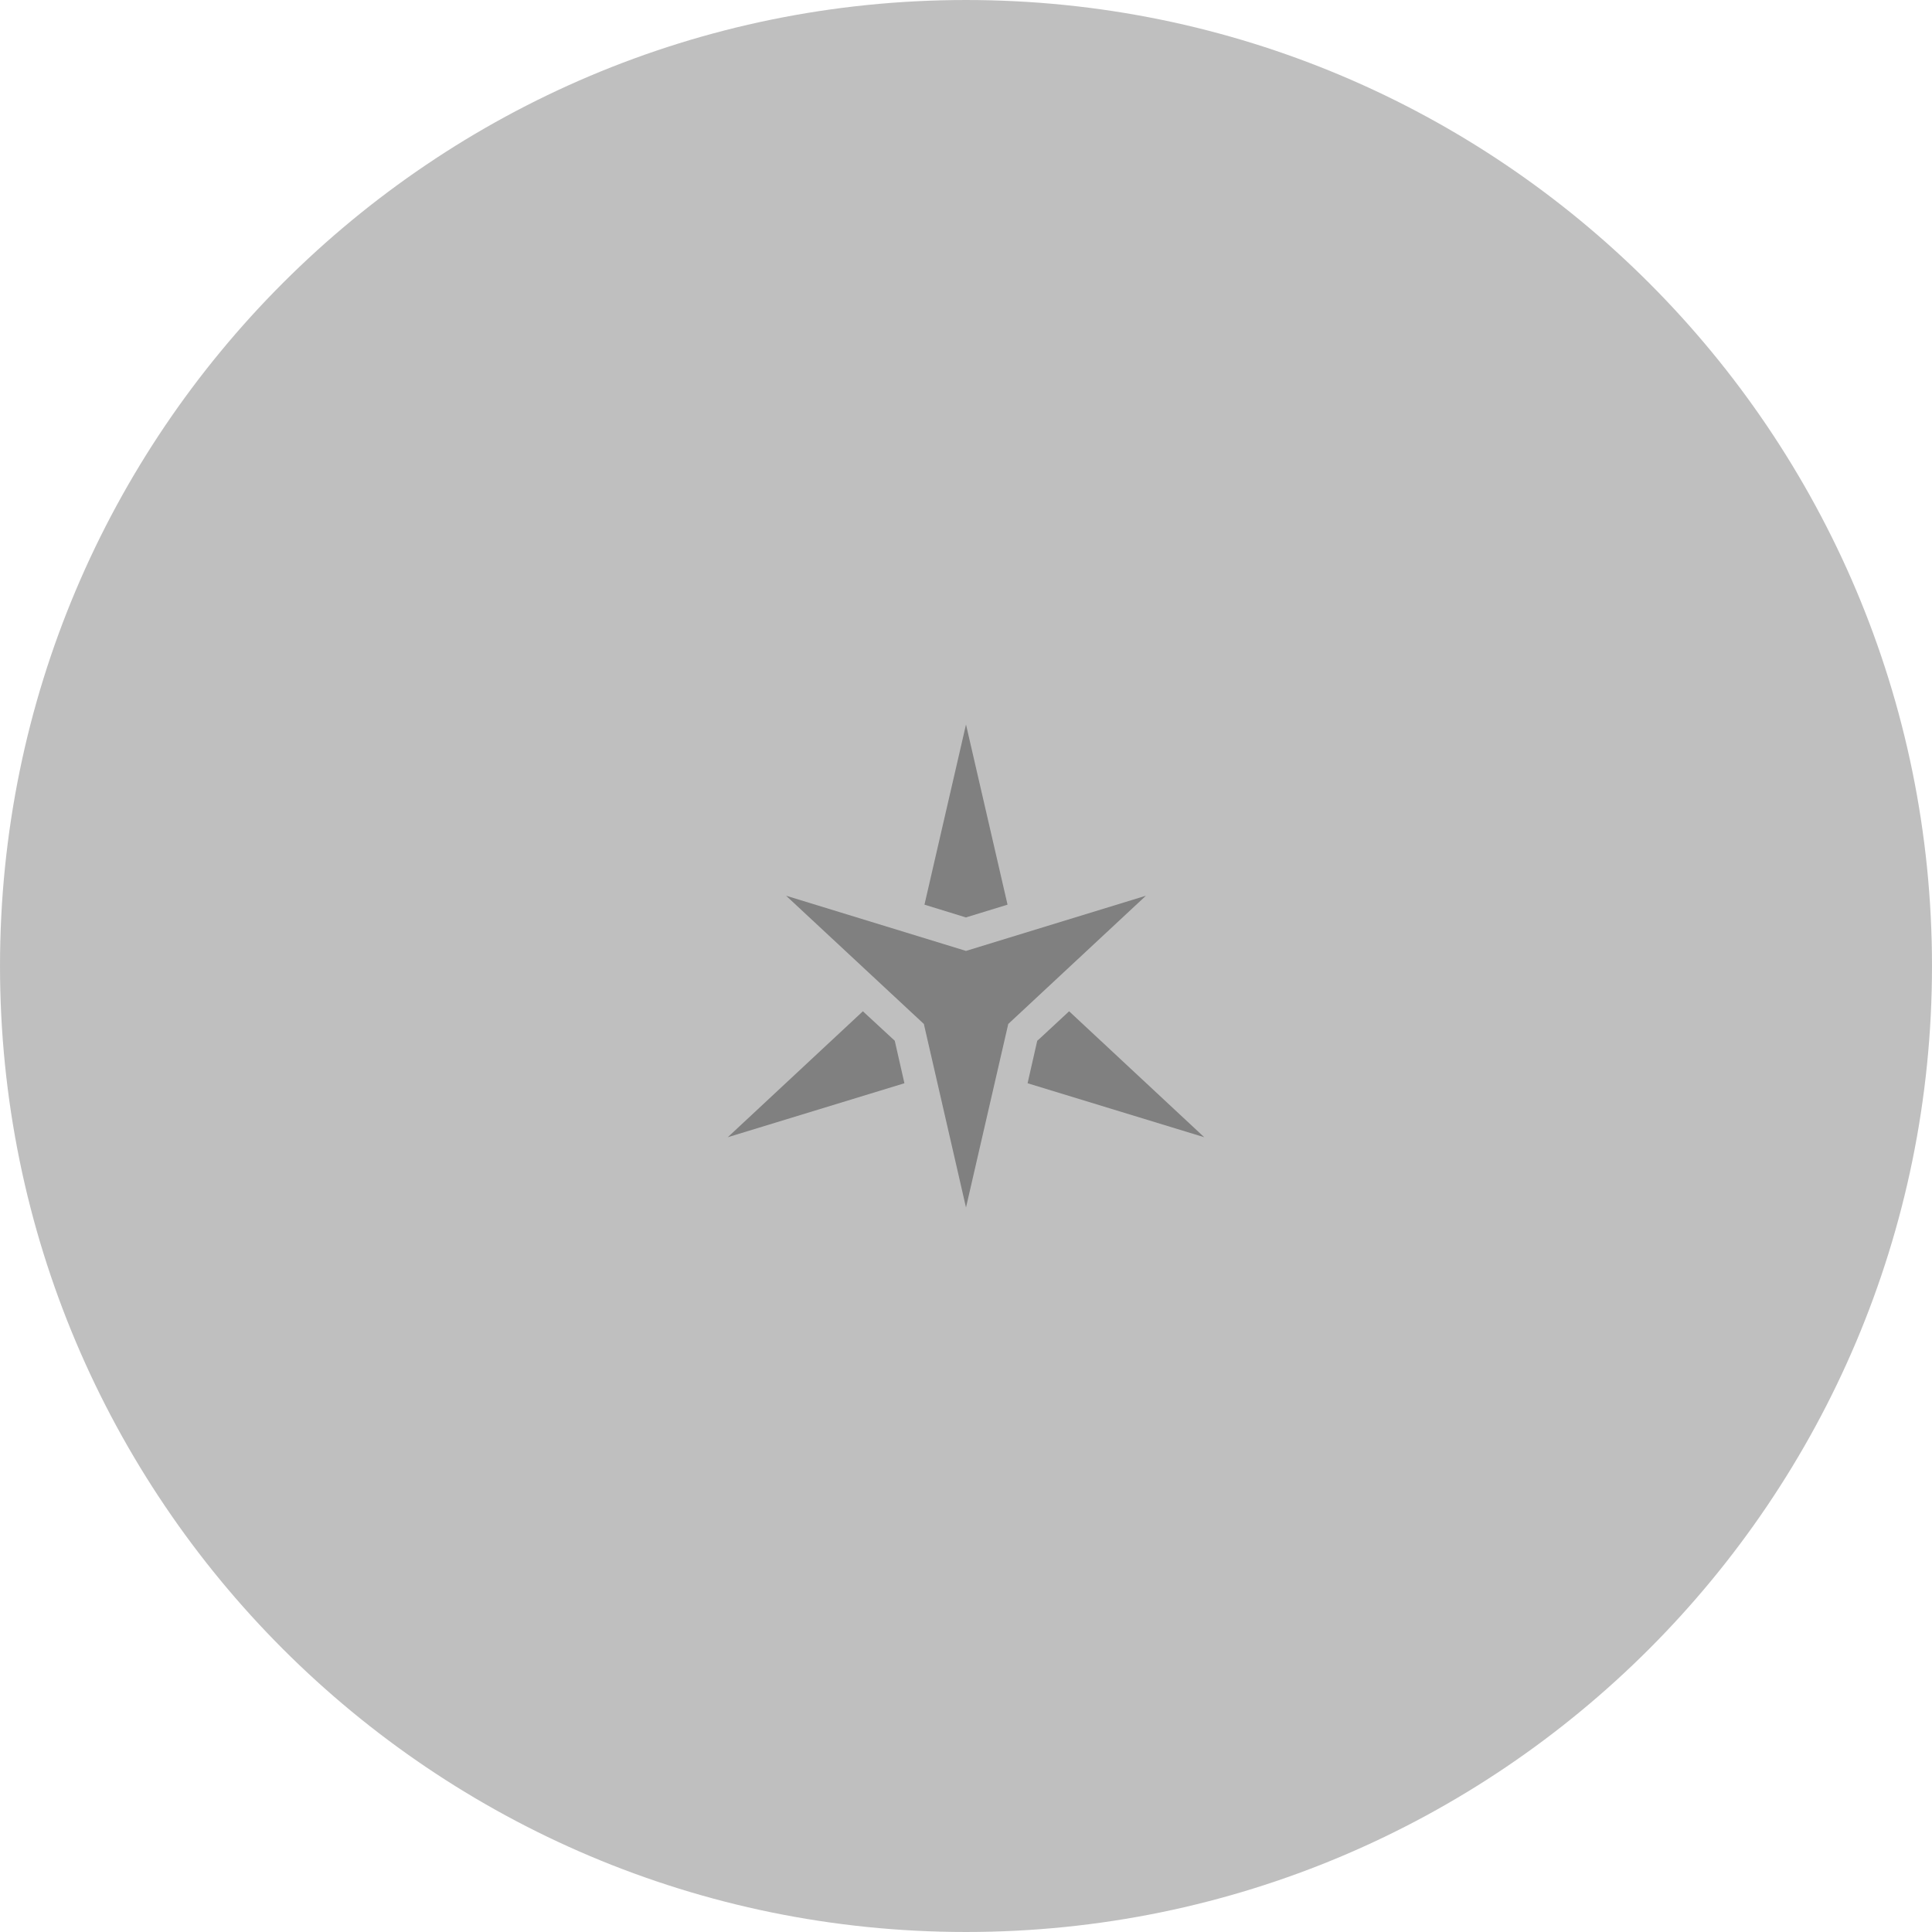
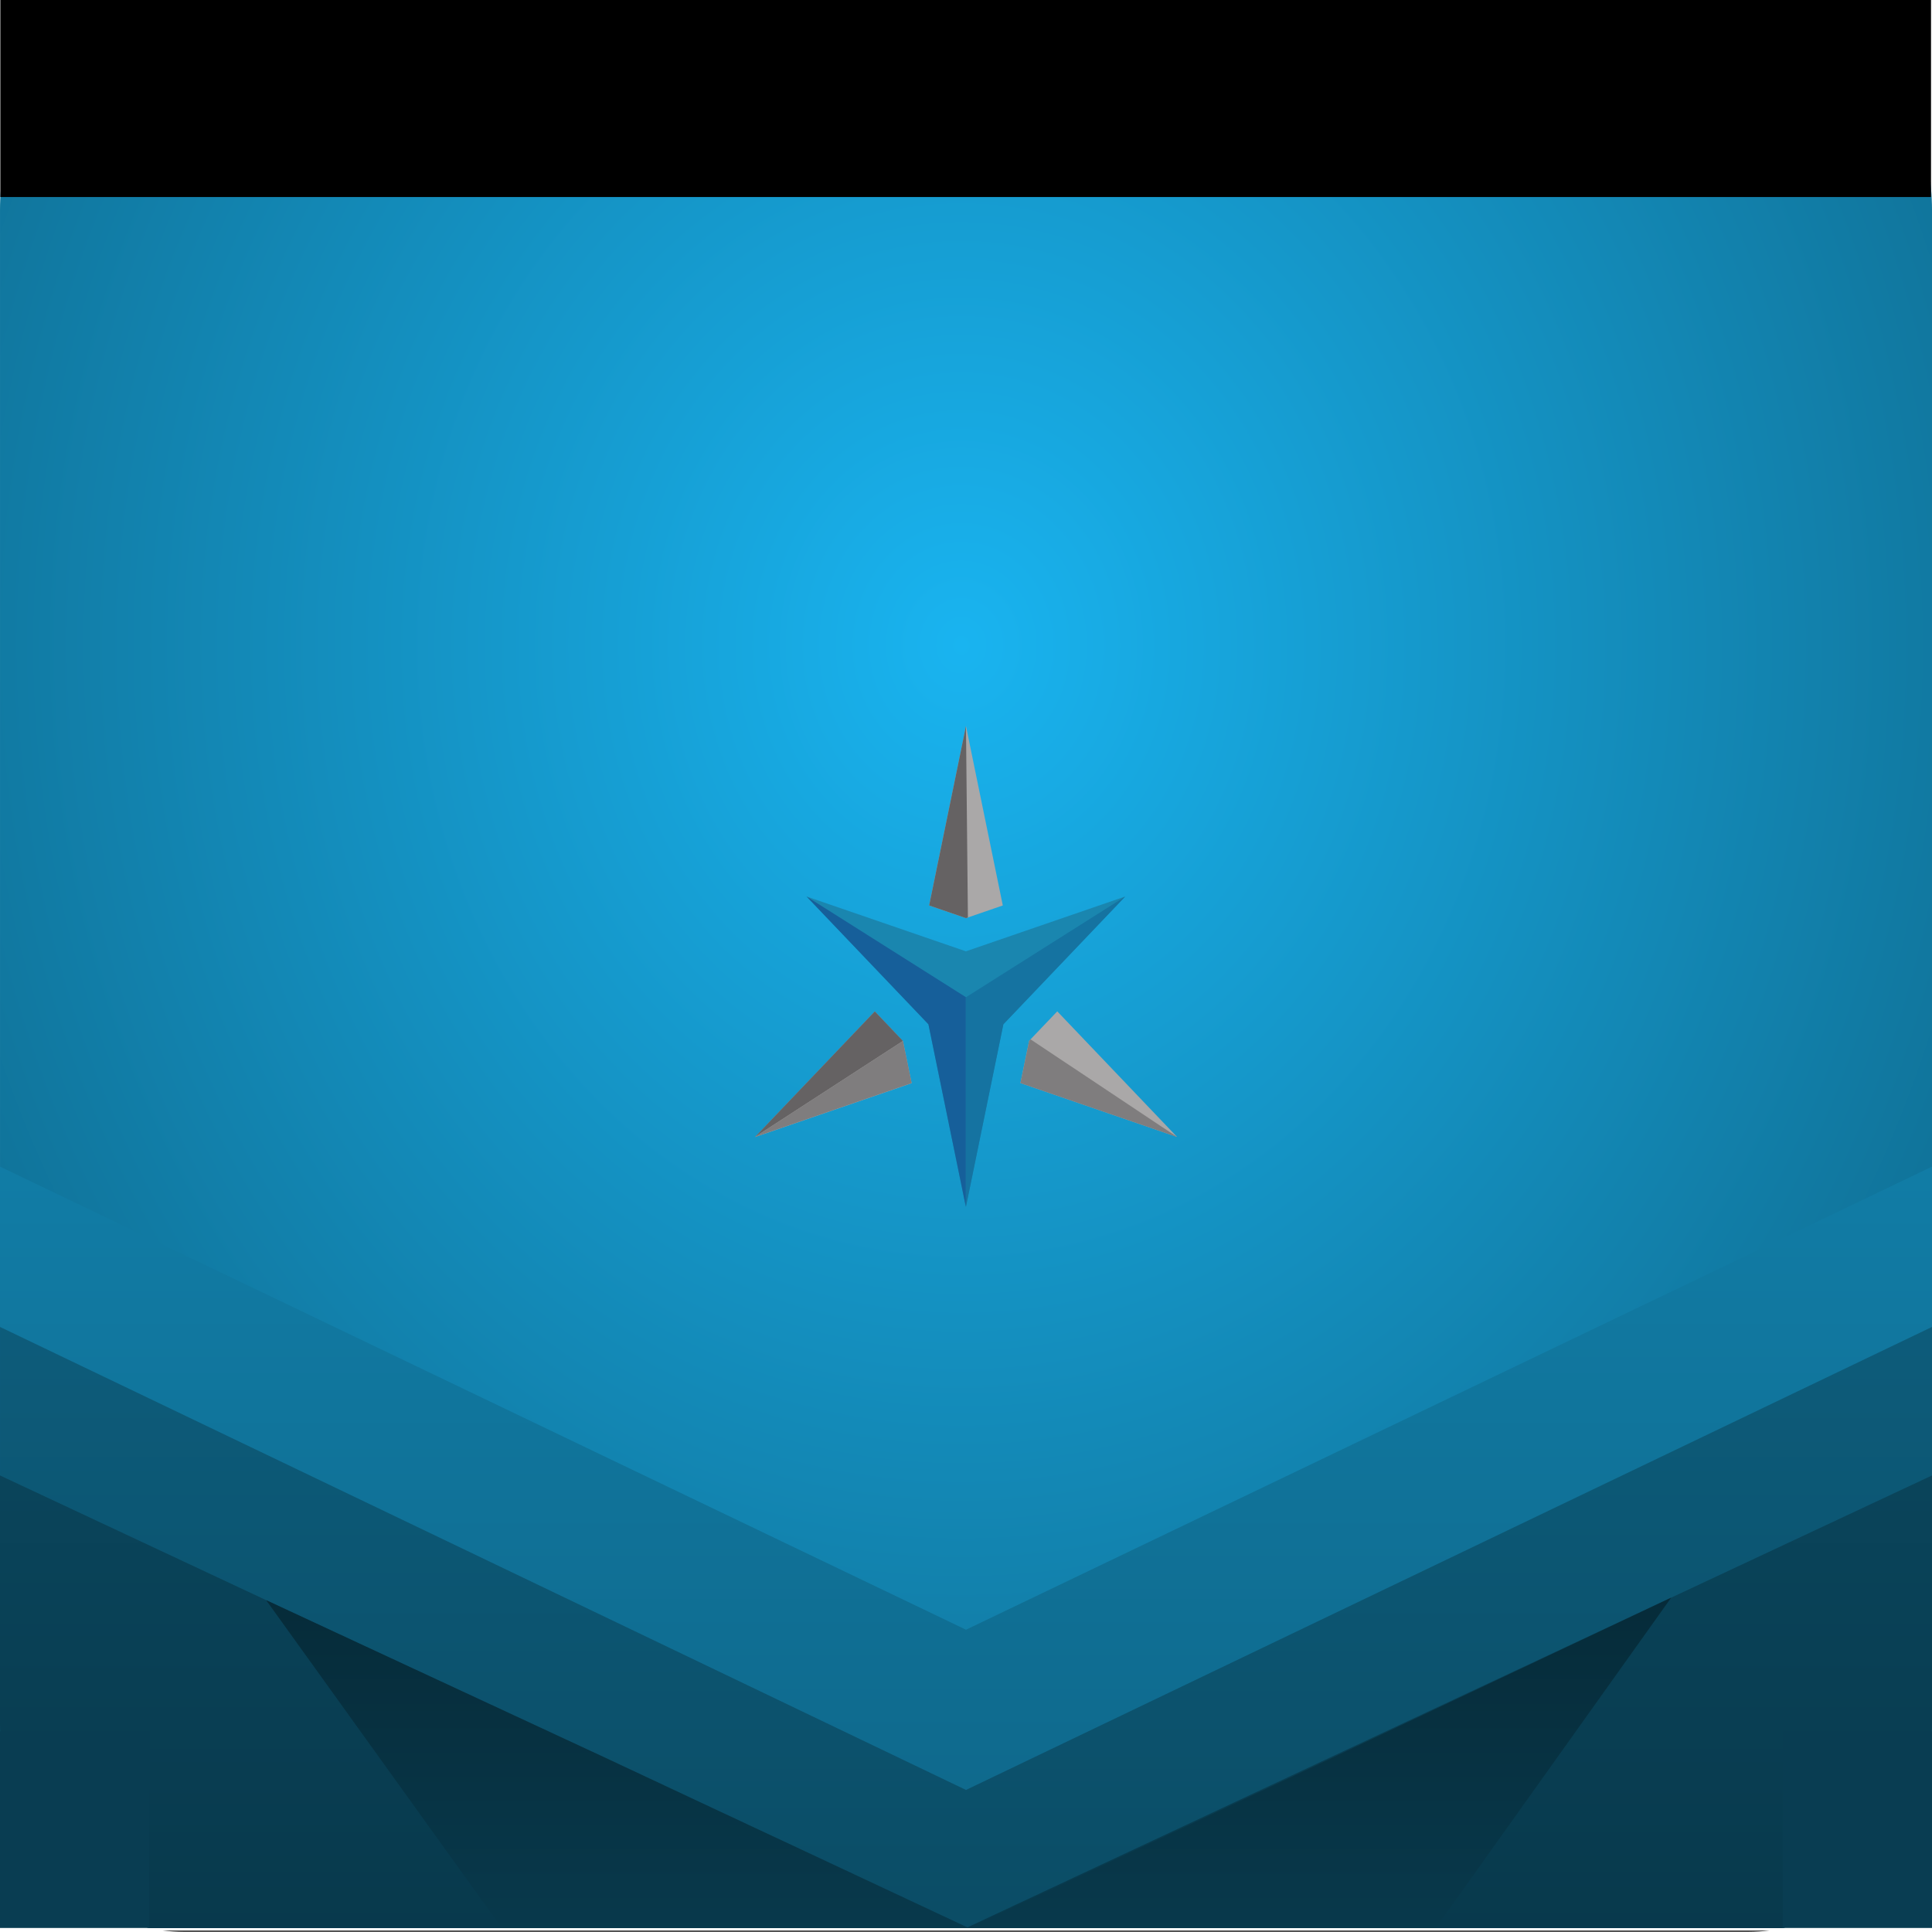
- <svg xmlns="http://www.w3.org/2000/svg" height="16" width="16" version="1.1" id="svg10">
+ <svg xmlns="http://www.w3.org/2000/svg" xmlns:xlink="http://www.w3.org/1999/xlink" height="16" width="16" version="1.1" id="svg10">
  <defs id="defs14">
    <radialGradient id="XMLID_2_" cx="1915.622" cy="532.792" r="1924.037" gradientUnits="userSpaceOnUse" gradientTransform="matrix(0.132793,0,0,0.132793,-126.9626,21.76558)">
      <stop offset="1.076729e-007" style="stop-color:#19B4F0" id="stop4" />
      <stop offset="1" style="stop-color:#08394C" id="stop6" />
    </radialGradient>
    <clipPath clipPathUnits="userSpaceOnUse" id="clipPath1301">
      <circle style="display:inline;fill:#17171d;fill-opacity:1;stroke:none;stroke-width:2.348;stroke-miterlimit:4;stroke-dasharray:none;stroke-opacity:1" id="circle1303" cx="128" cy="128" r="106.234" />
    </clipPath>
    <linearGradient id="XMLID_3_" gradientUnits="userSpaceOnUse" x1="1920" y1="669.636" x2="1920" y2="1607.779">
      <stop offset="0" style="stop-color:#1387B4" id="stop16" />
      <stop offset="1" style="stop-color:#0E6587" id="stop18" />
    </linearGradient>
    <clipPath clipPathUnits="userSpaceOnUse" id="clipPath1314">
      <circle style="display:inline;fill:#17171d;fill-opacity:1;stroke:none;stroke-width:17.681;stroke-miterlimit:4;stroke-dasharray:none;stroke-opacity:1" id="circle1316" cx="1920" cy="800" r="800" />
    </clipPath>
    <linearGradient id="XMLID_4_" gradientUnits="userSpaceOnUse" x1="1920" y1="802.435" x2="1920" y2="1613.279">
      <stop offset="0" style="stop-color:#0E6587" id="stop22" />
      <stop offset="1" style="stop-color:#0B4C65" id="stop24" />
    </linearGradient>
    <clipPath clipPathUnits="userSpaceOnUse" id="clipPath1310">
      <circle style="display:inline;fill:#17171d;fill-opacity:1;stroke:none;stroke-width:17.681;stroke-miterlimit:4;stroke-dasharray:none;stroke-opacity:1" id="circle1312" cx="1920" cy="800" r="800" />
    </clipPath>
    <linearGradient id="XMLID_11_" gradientUnits="userSpaceOnUse" x1="1920" y1="952.774" x2="1920" y2="1605.265">
      <stop offset="0" style="stop-color:#0B4C65" id="stop67" />
      <stop offset="1" style="stop-color:#08394C" id="stop69" />
    </linearGradient>
    <clipPath clipPathUnits="userSpaceOnUse" id="clipPath1306">
      <circle style="display:inline;fill:#17171d;fill-opacity:1;stroke:none;stroke-width:17.681;stroke-miterlimit:4;stroke-dasharray:none;stroke-opacity:1" id="circle1308" cx="1920" cy="800" r="800" />
    </clipPath>
    <linearGradient y2="1605.479" x2="1594.001" y1="1322.436" x1="1594.001" gradientUnits="userSpaceOnUse" id="XMLID_12_">
      <stop id="stop73-3" style="stop-color:#062B39" offset="0" />
      <stop id="stop75-67" style="stop-color:#08394C" offset="1" />
    </linearGradient>
    <clipPath clipPathUnits="userSpaceOnUse" id="clipPath1318">
      <circle style="display:inline;fill:#17171d;fill-opacity:1;stroke:none;stroke-width:17.681;stroke-miterlimit:4;stroke-dasharray:none;stroke-opacity:1" id="circle1320" cx="1920" cy="800" r="800" />
    </clipPath>
    <linearGradient y2="1605.479" x2="2251.175" y1="1322.436" x1="2251.175" gradientUnits="userSpaceOnUse" id="XMLID_13_">
      <stop id="stop79" style="stop-color:#062B39" offset="0" />
      <stop id="stop81" style="stop-color:#08394C" offset="1" />
    </linearGradient>
    <clipPath clipPathUnits="userSpaceOnUse" id="clipPath1322">
      <circle style="display:inline;fill:#17171d;fill-opacity:1;stroke:none;stroke-width:17.681;stroke-miterlimit:4;stroke-dasharray:none;stroke-opacity:1" id="circle1324" cx="1920" cy="800" r="800" />
    </clipPath>
+     <clipPath clipPathUnits="userSpaceOnUse" id="clipPath1359">
+       <path style="display:inline;fill:#003059;fill-opacity:1;stroke:none;stroke-width:19.055;stroke-miterlimit:4;stroke-dasharray:none;stroke-opacity:1" d="m 1190.378,-3.25 c -96.417,0 -174.04,77.623 -174.04,174.04 v 1107.824 150.596 c 0,96.417 77.623,174.04 174.04,174.04 h 1131.254 327.989 c 96.417,0 174.04,-77.623 174.04,-174.04 V 321.386 170.79 c 0,-96.417 -77.623,-174.04 -174.04,-174.04 H 1518.368 Z" id="path1361" />
+     </clipPath>
+     <clipPath clipPathUnits="userSpaceOnUse" id="clipPath1400">
+       <path style="display:inline;fill:#003059;fill-opacity:1;stroke:none;stroke-width:19.055;stroke-miterlimit:4;stroke-dasharray:none;stroke-opacity:1" d="m 1190.379,-3.25 c -96.417,0 -174.04,77.623 -174.04,174.04 v 1107.824 150.596 c 0,96.417 77.623,174.04 174.04,174.04 h 1131.254 327.989 c 96.417,0 174.04,-77.623 174.04,-174.04 V 321.386 170.79 c 0,-96.417 -77.623,-174.04 -174.04,-174.04 h -1131.254 z" id="path1402" />
+     </clipPath>
+     <clipPath clipPathUnits="userSpaceOnUse" id="clipPath1404">
+       <path style="display:inline;fill:#003059;fill-opacity:1;stroke:none;stroke-width:19.055;stroke-miterlimit:4;stroke-dasharray:none;stroke-opacity:1" d="m 1190.379,-3.25 c -96.417,0 -174.04,77.623 -174.04,174.04 v 1107.824 150.596 c 0,96.417 77.623,174.04 174.04,174.04 h 1131.254 327.989 c 96.417,0 174.04,-77.623 174.04,-174.04 V 321.386 170.79 c 0,-96.417 -77.623,-174.04 -174.04,-174.04 h -1131.254 z" id="path1406" />
+     </clipPath>
+     <radialGradient id="XMLID_2_-2" cx="1915.622" cy="532.792" r="1924.037" gradientUnits="userSpaceOnUse" gradientTransform="matrix(0.132793,0,0,0.132793,-126.9626,21.76558)">
+       <stop offset="1.076729e-007" style="stop-color:#19B4F0" id="stop4-7" />
+       <stop offset="1" style="stop-color:#08394C" id="stop6-0" />
+     </radialGradient>
+     <clipPath clipPathUnits="userSpaceOnUse" id="clipPath1396">
+       <path style="display:inline;fill:#003059;fill-opacity:1;stroke:none;stroke-width:2.53;stroke-miterlimit:4;stroke-dasharray:none;stroke-opacity:1" d="m 31.111,21.334 c -12.804,0 -23.111,10.308 -23.111,23.111 v 147.111 19.998 c 0,12.804 10.308,23.111 23.111,23.111 h 150.223 43.555 c 12.804,0 23.111,-10.308 23.111,-23.111 V 64.443 44.445 c 0,-12.804 -10.308,-23.111 -23.111,-23.111 H 74.666 Z" id="path1398" />
+     </clipPath>
+     <linearGradient y2="1605.479" x2="2251.175" y1="1322.436" x1="2251.175" gradientUnits="userSpaceOnUse" id="XMLID_13_-6">
+       <stop id="stop79-0" style="stop-color:#062B39" offset="0" />
+       <stop id="stop81-6" style="stop-color:#08394C" offset="1" />
+     </linearGradient>
+     <linearGradient y2="1605.479" x2="1594.001" y1="1322.436" x1="1594.001" gradientUnits="userSpaceOnUse" id="XMLID_12_-2">
+       <stop id="stop73-3-6" style="stop-color:#062B39" offset="0" />
+       <stop id="stop75-67-1" style="stop-color:#08394C" offset="1" />
+     </linearGradient>
+     <linearGradient id="XMLID_11_-8" gradientUnits="userSpaceOnUse" x1="1920" y1="952.774" x2="1920" y2="1605.265">
+       <stop offset="0" style="stop-color:#0B4C65" id="stop67-7" />
+       <stop offset="1" style="stop-color:#08394C" id="stop69-9" />
+     </linearGradient>
+     <clipPath clipPathUnits="userSpaceOnUse" id="clipPath1359-2">
+       <path style="display:inline;fill:#003059;fill-opacity:1;stroke:none;stroke-width:19.055;stroke-miterlimit:4;stroke-dasharray:none;stroke-opacity:1" d="m 1190.378,-3.25 c -96.417,0 -174.04,77.623 -174.04,174.04 v 1107.824 150.596 c 0,96.417 77.623,174.04 174.04,174.04 h 1131.254 327.989 c 96.417,0 174.04,-77.623 174.04,-174.04 V 321.386 170.79 c 0,-96.417 -77.623,-174.04 -174.04,-174.04 H 1518.368 Z" id="path1361-0" />
+     </clipPath>
+     <linearGradient id="XMLID_4_-2" gradientUnits="userSpaceOnUse" x1="1920" y1="802.435" x2="1920" y2="1613.279">
+       <stop offset="0" style="stop-color:#0E6587" id="stop22-3" />
+       <stop offset="1" style="stop-color:#0B4C65" id="stop24-7" />
+     </linearGradient>
+     <clipPath clipPathUnits="userSpaceOnUse" id="clipPath1400-5">
+       <path style="display:inline;fill:#003059;fill-opacity:1;stroke:none;stroke-width:19.055;stroke-miterlimit:4;stroke-dasharray:none;stroke-opacity:1" d="m 1190.379,-3.25 c -96.417,0 -174.04,77.623 -174.04,174.04 v 1107.824 150.596 c 0,96.417 77.623,174.04 174.04,174.04 h 1131.254 327.989 c 96.417,0 174.04,-77.623 174.04,-174.04 V 321.386 170.79 c 0,-96.417 -77.623,-174.04 -174.04,-174.04 h -1131.254 z" id="path1402-9" />
+     </clipPath>
+     <linearGradient id="XMLID_3_-2" gradientUnits="userSpaceOnUse" x1="1920" y1="669.636" x2="1920" y2="1607.779">
+       <stop offset="0" style="stop-color:#1387B4" id="stop16-2" />
+       <stop offset="1" style="stop-color:#0E6587" id="stop18-8" />
+     </linearGradient>
+     <clipPath clipPathUnits="userSpaceOnUse" id="clipPath1404-9">
+       <path style="display:inline;fill:#003059;fill-opacity:1;stroke:none;stroke-width:19.055;stroke-miterlimit:4;stroke-dasharray:none;stroke-opacity:1" d="m 1190.379,-3.25 c -96.417,0 -174.04,77.623 -174.04,174.04 v 1107.824 150.596 c 0,96.417 77.623,174.04 174.04,174.04 h 1131.254 327.989 c 96.417,0 174.04,-77.623 174.04,-174.04 V 321.386 170.79 c 0,-96.417 -77.623,-174.04 -174.04,-174.04 h -1131.254 z" id="path1406-7" />
+     </clipPath>
+     <radialGradient id="XMLID_2_-3" cx="1915.622" cy="532.792" r="1924.037" gradientUnits="userSpaceOnUse" gradientTransform="matrix(0.132793,0,0,0.132793,-126.9626,21.76558)">
+       <stop offset="1.076729e-007" style="stop-color:#19B4F0" id="stop4-6" />
+       <stop offset="1" style="stop-color:#08394C" id="stop6-1" />
+     </radialGradient>
+     <clipPath clipPathUnits="userSpaceOnUse" id="clipPath1396-2">
+       <path style="display:inline;fill:#003059;fill-opacity:1;stroke:none;stroke-width:2.53;stroke-miterlimit:4;stroke-dasharray:none;stroke-opacity:1" d="m 31.111,21.334 c -12.804,0 -23.111,10.308 -23.111,23.111 v 147.111 19.998 c 0,12.804 10.308,23.111 23.111,23.111 h 150.223 43.555 c 12.804,0 23.111,-10.308 23.111,-23.111 V 64.443 44.445 c 0,-12.804 -10.308,-23.111 -23.111,-23.111 H 74.666 Z" id="path1398-9" />
+     </clipPath>
+     <linearGradient xlink:href="#XMLID_11_-8" id="linearGradient1102" gradientUnits="userSpaceOnUse" x1="1920" y1="952.774" x2="1920" y2="1605.265" />
  </defs>
-   <rect transform="matrix(0.07530517,0,0,0.07530517,-1.639062,-1.639062)" style="display:inline;fill:#808080;stroke-width:0.133;fill-opacity:1;opacity:0.5" y="21.766" x="-126.963" id="XMLID_699_" class="st0" width="509.925" height="212.469" clip-path="url(#clipPath1301)" />
-   <path style="display:inline;fill:#808080;stroke-width:0.01;fill-opacity:1" d="M 8,6 7.656,7.492 8,7.598 8.018,7.592 8.344,7.492 Z" id="path938" />
-   <path style="display:inline;fill:#808080;stroke-width:0.01;fill-opacity:1" d="m 6.51,7.418 1.141,1.062 L 8,10 8.35,8.48 9.49,7.418 8,7.875 Z" id="path936" />
-   <path style="display:inline;fill:#808080;stroke-width:0.01;fill-opacity:1" d="M 7.146,8.375 6.027,9.418 7.49,8.971 7.41,8.619 Z" id="path934" />
-   <path style="display:inline;fill:#808080;stroke-width:0.01;fill-opacity:1" d="m 8.854,8.375 -0.25,0.232 -0.014,0.012 -0.08,0.352 1.463,0.447 z" id="XMLID_690_" />
+   <polygon clip-path="url(#clipPath1359-2)" transform="matrix(0.0108586,0,0,0.0166781,-163.0461,112.1274)" points="1920,1600 3840,800 3840,1600 0,1600 0,800 " class="st14" id="polygon1059" style="display:inline;fill:#0b4c65;fill-opacity:1" />
+   <g id="g1098" transform="translate(139.7288,-112.5324)">
+     <rect clip-path="url(#clipPath1396-2)" height="212.469" width="509.925" class="st0" id="XMLID_699_-3" x="-126.963" y="21.766" style="display:inline;fill:url(#XMLID_2_-3);stroke-width:0.133" transform="matrix(0.06666667,0,0,0.07496647,-140.2621,110.9402)" />
+     <path d="m -131.726,121.163 c 0.011,-0.021 0.023,-0.021 0.035,0 -0.011,0 -0.023,0 -0.035,0 z" class="st4" id="XMLID_690_-1" style="display:inline;fill:#cce9f8;stroke-width:0.009" />
+     <polygon clip-path="url(#clipPath1404-9)" transform="matrix(0.00885287,0,0,0.00995502,-148.7263,112.5718)" points="0,1351.8 0,1600 3840,1600 3840,1351.8 3840,533.3 1920,1351.8 0,533.3 " class="st5" id="XMLID_689_-9" style="display:inline;fill:url(#XMLID_3_-2)" />
+     <polygon clip-path="url(#clipPath1400-5)" transform="matrix(0.00885287,0,0,0.00995502,-148.7263,112.5718)" points="1920,1485.1 0,666.7 0,1485.1 0,1600 3840,1600 3840,1485.1 3840,666.7 " class="st6" id="XMLID_688_-4" style="display:inline;fill:url(#XMLID_4_-2)" />
+     <polygon clip-path="url(#clipPath1359-2)" transform="matrix(0.00885287,0,0,0.00995502,-148.7263,112.5718)" points="1920,1600 3840,800 3840,1600 0,1600 0,800 " class="st14" id="XMLID_678_-7" style="display:inline;fill:url(#linearGradient1102)" />
+     <polygon transform="matrix(0.00885287,0,0,0.00995502,-148.7263,112.5718)" id="XMLID_677_-8" class="st15" points="1485.8,1600 1265.3,1327.2 1582.6,1458.3 1689.8,1503 1768.9,1535.9 1922.7,1600 " style="display:inline;fill:url(#XMLID_12_-2)" />
+     <polygon transform="matrix(0.00885287,0,0,0.00995502,-148.7263,112.5718)" id="XMLID_676_-4" class="st16" points="1922.7,1600 1923.3,1599.8 2077.3,1535.6 2157,1502.4 2263.7,1457.9 2579.7,1325.1 2359.3,1600 " style="display:inline;fill:url(#XMLID_13_-6)" />
+     <path d="m -131.278,121.502 1.297,0.446 -0.992,-1.04 -0.233,0.244 z m -1.206,-0.593 -0.992,1.04 1.297,-0.446 -0.072,-0.349 z m 1.06,-0.878 -0.305,-1.486 -0.305,1.486 0.305,0.105 0.305,-0.105" style="display:inline;fill:#aaa8a8;fill-opacity:1;fill-rule:evenodd;stroke:none;stroke-width:0.009" id="path14-5" />
+     <path d="m -132.484,120.908 -0.992,1.04 1.225,-0.795 z m 0.771,-0.778 -0.016,-1.585 -0.305,1.486 0.305,0.105 0.016,-0.005" style="display:inline;fill:#656263;fill-opacity:1;fill-rule:evenodd;stroke:none;stroke-width:0.009" id="path16-0" />
+     <path d="m -132.179,121.502 -1.297,0.446 1.225,-0.795 z m 0.985,-0.362 1.213,0.808 -1.297,-0.446 0.072,-0.349 0.012,-0.013" style="display:inline;fill:#7f7d7e;fill-opacity:1;fill-rule:evenodd;stroke:none;stroke-width:0.009" id="path18-3" />
+     <path d="m -131.729,120.411 -1.32,-0.454 1.009,1.058 0.31,1.512 0.31,-1.512 1.009,-1.058 -1.319,0.454" style="display:inline;fill:#1a86af;fill-opacity:1;fill-rule:evenodd;stroke:none;stroke-width:0.009" id="path20-6" />
+     <path d="m -131.729,120.791 -1.32,-0.834 1.009,1.058 0.31,1.512 v -1.736" style="display:inline;fill:#165f9a;fill-opacity:1;fill-rule:evenodd;stroke:none;stroke-width:0.009" id="path22-1" />
+     <path d="m -131.729,120.791 1.319,-0.834 -1.009,1.058 -0.31,1.512 v -1.736" style="display:inline;fill:#1573a1;fill-opacity:1;fill-rule:evenodd;stroke:none;stroke-width:0.009" id="path24-0" />
+     <path id="rect1122-3-6" d="m -138.203,112.539 c -0.784,0 -1.426,0.658 -1.515,1.512 h 15.978 c -0.089,-0.854 -0.731,-1.512 -1.515,-1.512 z m -0.182,15.98 c 0.06,0.008 0.121,0.013 0.182,0.013 h 12.949 c 0.062,0 0.122,-0.005 0.182,-0.013 z" style="display:inline;fill:#000000;fill-opacity:0.696;stroke:none;stroke-width:0.046;stroke-linecap:butt;stroke-linejoin:bevel;stroke-miterlimit:4;stroke-dasharray:none;stroke-opacity:1;paint-order:fill markers stroke" />
+     <rect y="112.532" x="-139.726" height="1.632" width="15.989" id="rect1057" style="opacity:1;fill:#000000;fill-opacity:1;stroke:none;stroke-width:3.109;stroke-miterlimit:4;stroke-dasharray:none;stroke-opacity:1" />
+     <rect y="126.87" x="-139.729" height="1.629" width="1.237" id="rect1069" style="opacity:1;fill:#093d52;fill-opacity:1;stroke:none;stroke-width:1.941;stroke-miterlimit:4;stroke-dasharray:none;stroke-opacity:1" />
+     <rect style="opacity:1;fill:#093d52;fill-opacity:1;stroke:none;stroke-width:1.941;stroke-miterlimit:4;stroke-dasharray:none;stroke-opacity:1" id="rect1079" width="1.237" height="1.629" x="-124.965" y="126.87" />
+   </g>
</svg>
